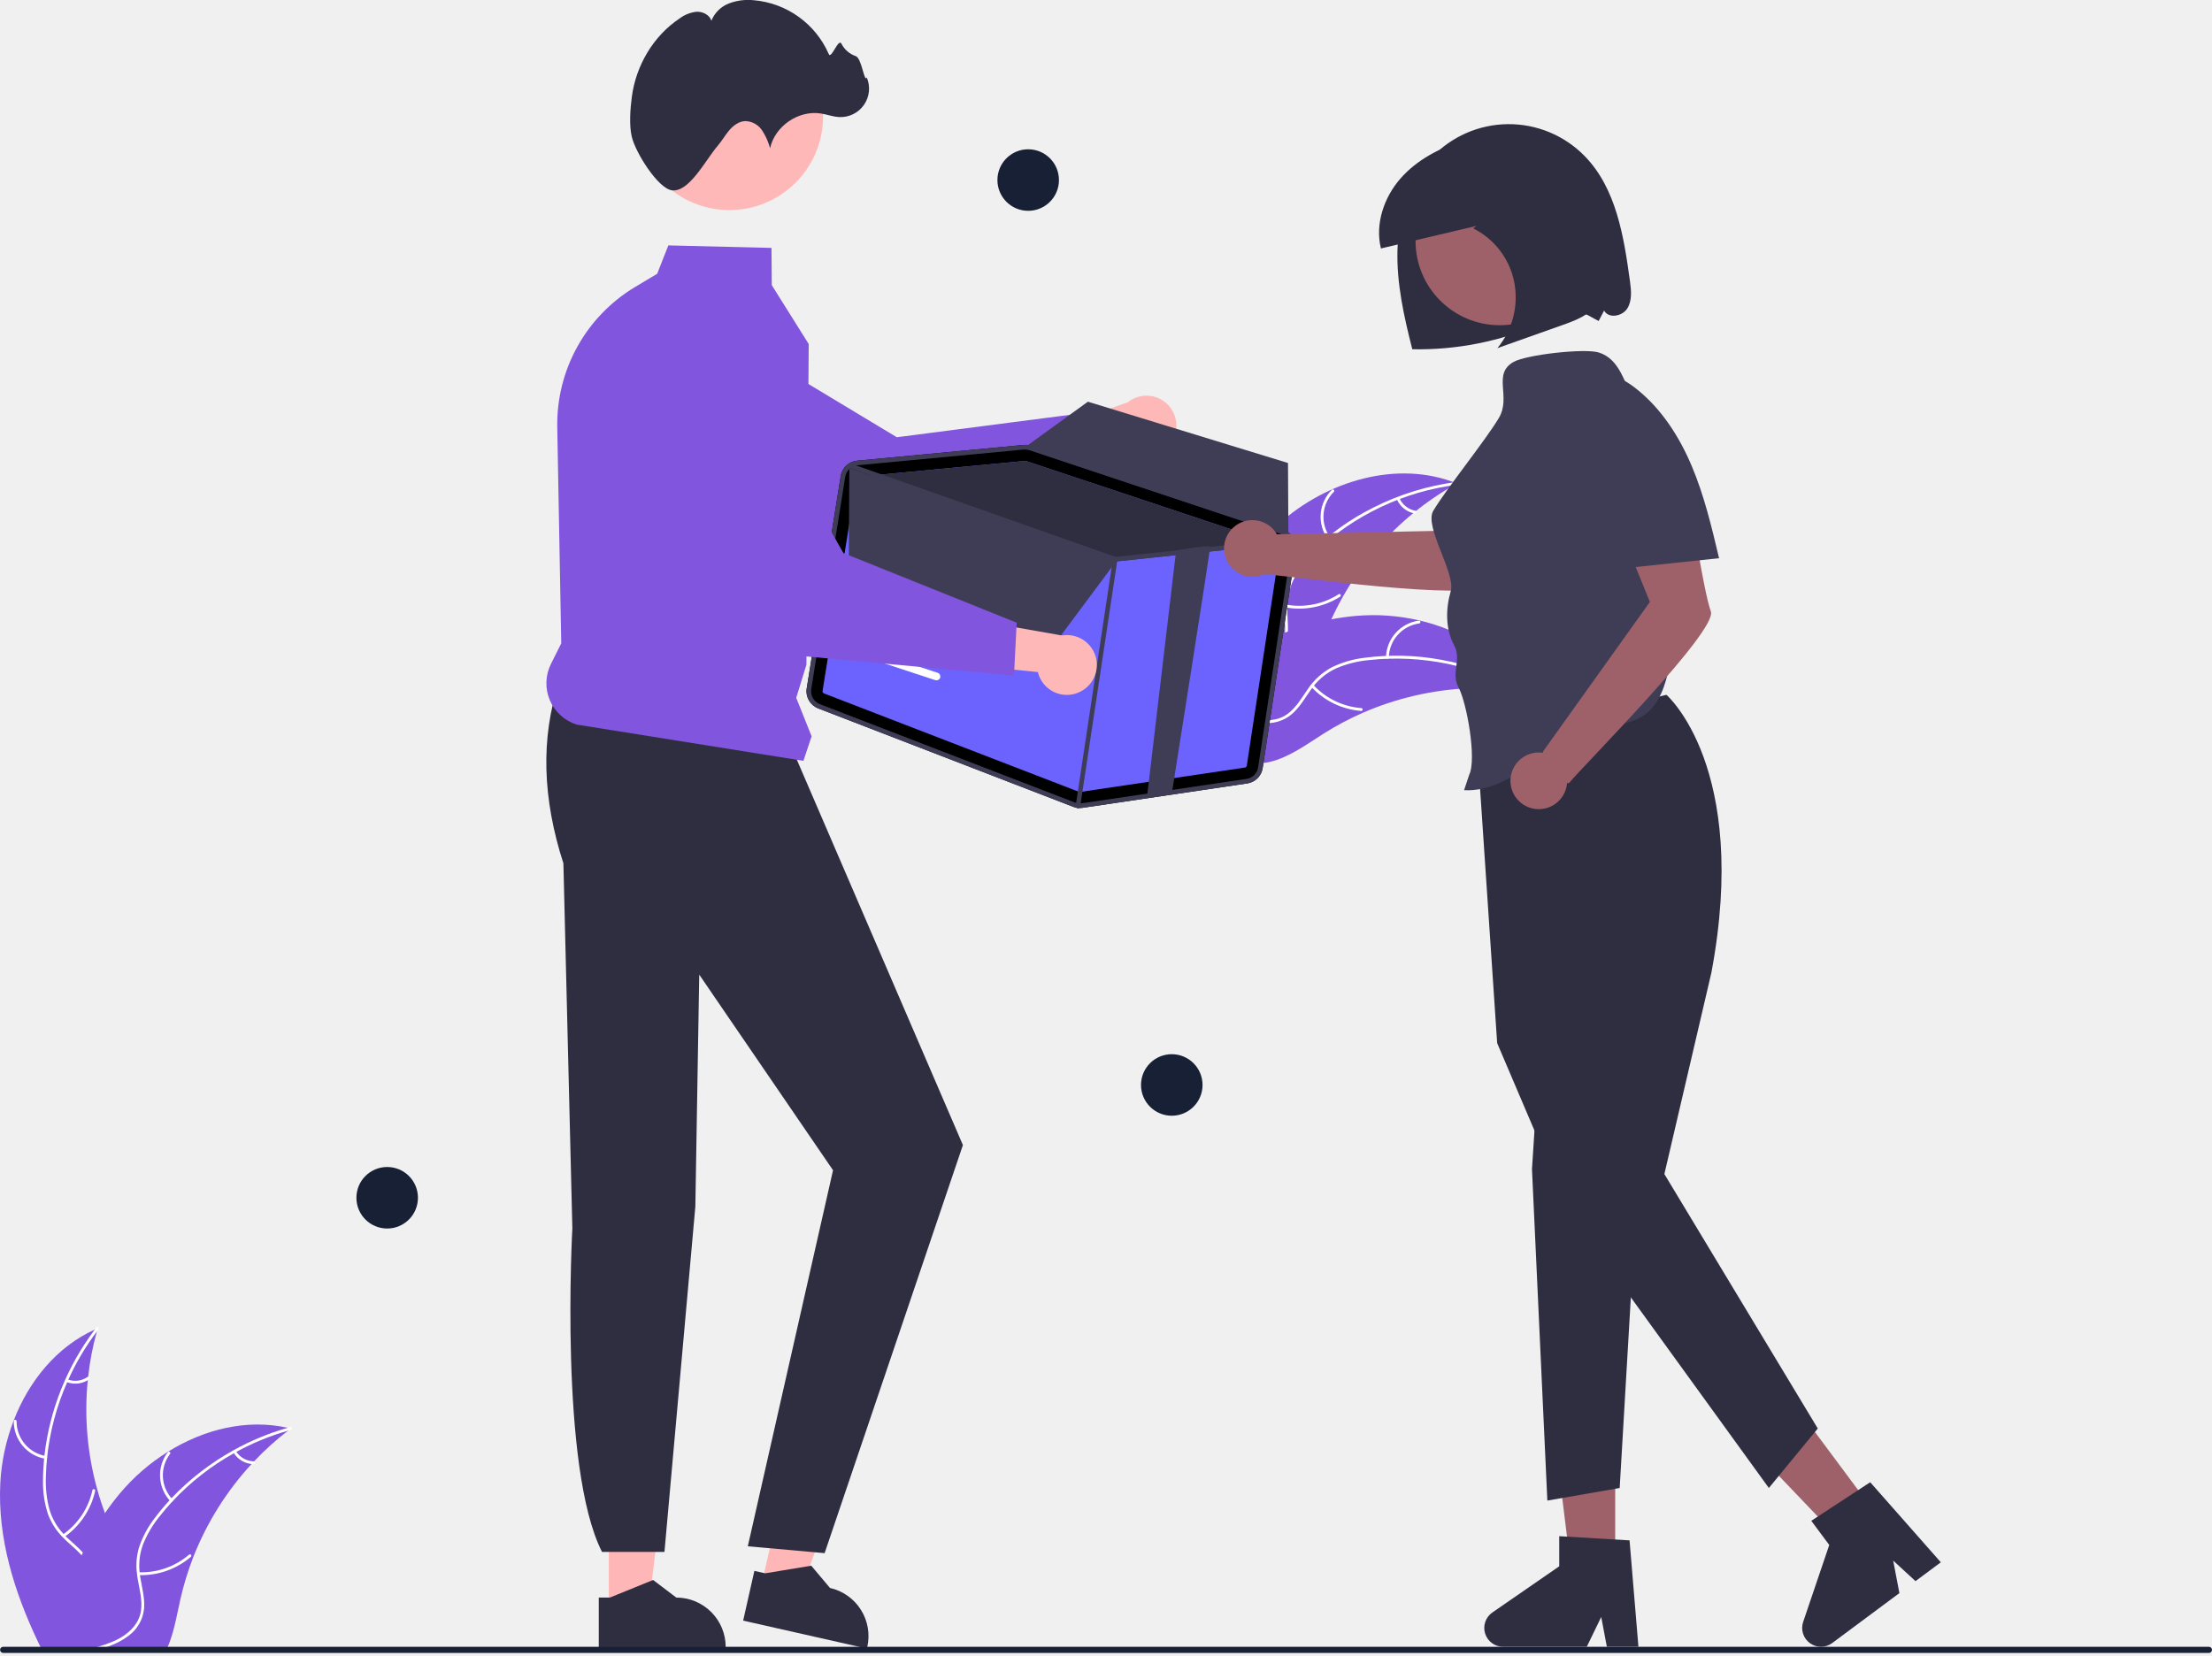
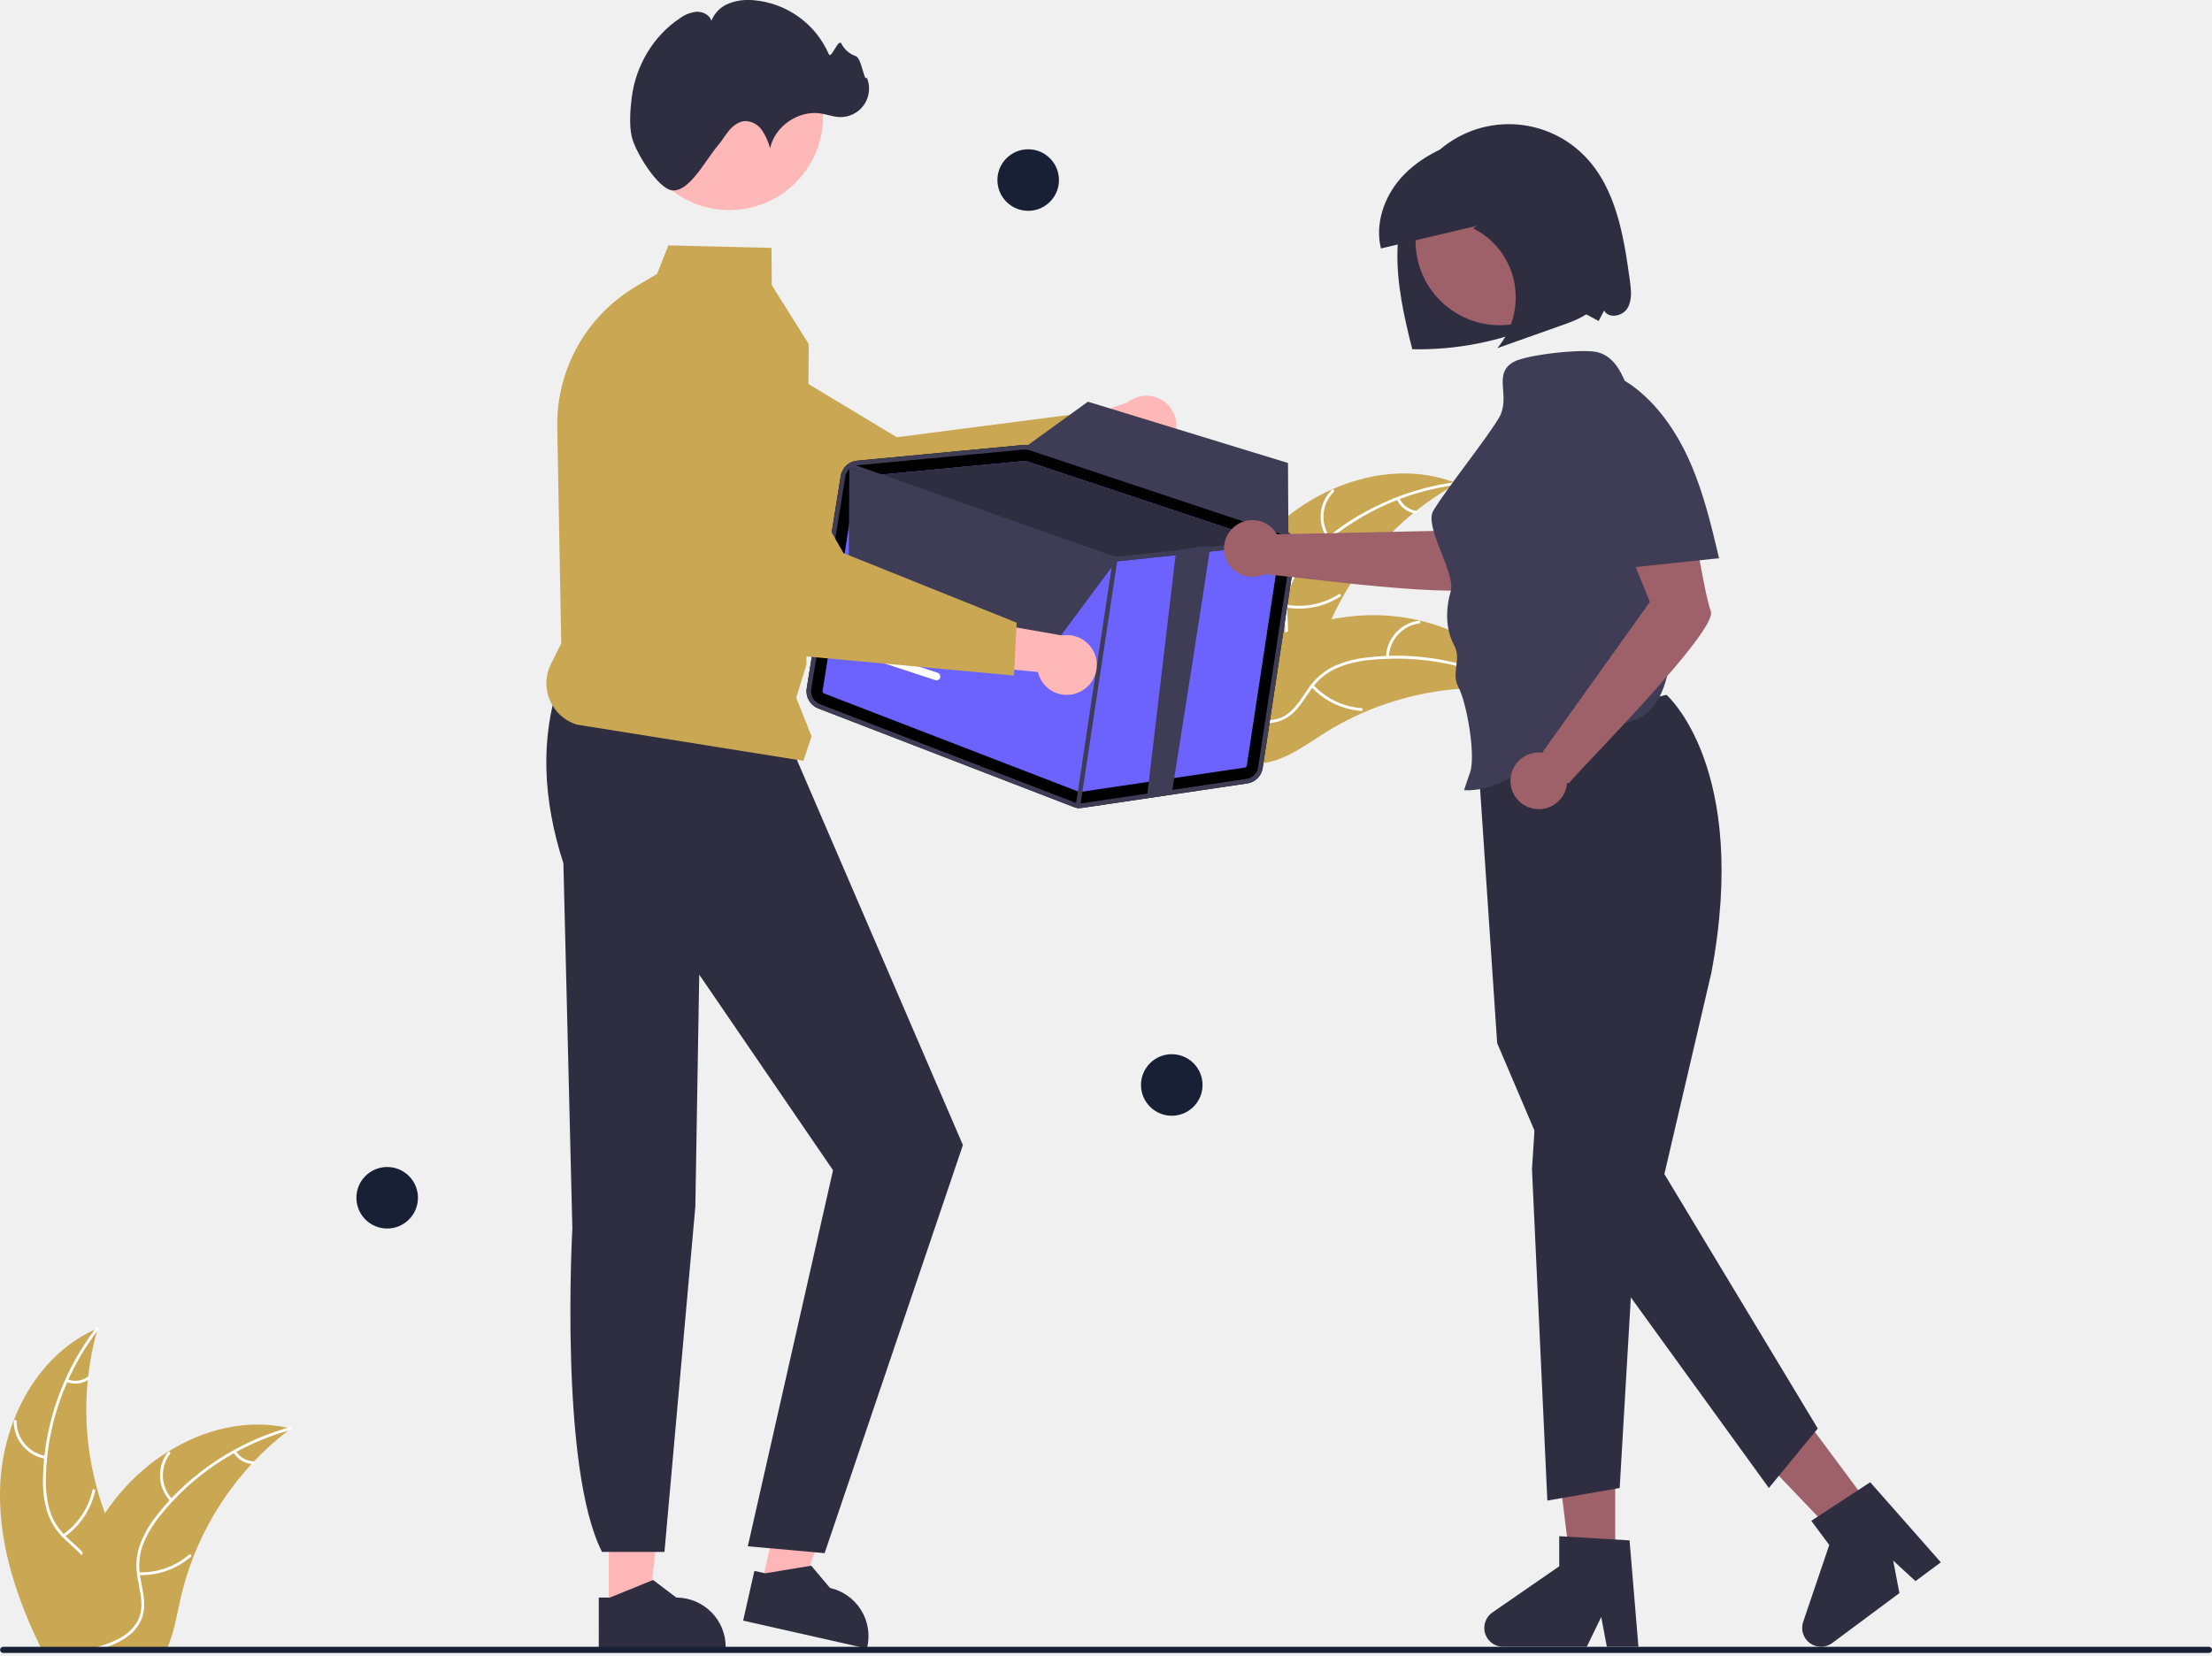
<svg xmlns="http://www.w3.org/2000/svg" width="493" height="369" viewBox="0 0 493 369" fill="none">
  <g clip-path="url(#clip0_895_7185)">
    <path d="M359.988 350.101H350.178L345.51 312.266H359.988V350.101Z" fill="#9E616A" />
    <path d="M365.164 367.097H358.129L356.873 360.456L353.657 367.097H335C334.106 367.097 333.235 366.811 332.514 366.281C331.794 365.752 331.262 365.005 330.996 364.151C330.73 363.298 330.743 362.381 331.035 361.536C331.327 360.69 331.881 359.96 332.617 359.452L347.516 349.162V342.448L363.188 343.383L365.164 367.097Z" fill="#2F2E41" />
    <path d="M418.264 337.722L410.392 343.575L384.069 315.999L395.687 307.36L418.264 337.722Z" fill="#9E616A" />
    <path d="M432.56 348.271L426.915 352.468L421.944 347.888L423.327 355.137L408.355 366.27C407.637 366.804 406.768 367.094 405.874 367.098C404.979 367.103 404.107 366.822 403.384 366.295C402.661 365.769 402.125 365.025 401.855 364.173C401.584 363.32 401.593 362.404 401.881 361.557L407.696 344.409L403.69 339.021L416.824 330.42L432.56 348.271Z" fill="#2F2E41" />
    <path d="M371.407 154.889C371.407 154.889 390.019 170.968 381.431 216.807L370.948 261.722L405.138 318.443L394.236 331.705L349.788 270.311L333.682 232.53L329.162 165.287L371.407 154.889Z" fill="#2F2E41" />
    <path d="M342.56 243.297L341.44 260.634L344.866 334.512L360.987 331.705L364.067 279.104L342.56 243.297Z" fill="#2F2E41" />
    <path d="M135.691 358.997L144.463 358.997L148.636 325.161L135.689 325.162L135.691 358.997Z" fill="#FFB6B6" />
    <path d="M133.452 356.133L135.921 356.133L145.561 352.213L150.728 356.132H150.729C153.648 356.133 156.448 357.292 158.513 359.357C160.578 361.422 161.738 364.222 161.738 367.142V367.499L133.453 367.5L133.452 356.133Z" fill="#2F2E41" />
    <path d="M169.685 353.47L178.241 355.401L189.765 323.316L177.136 320.464L169.685 353.47Z" fill="#FFB6B6" />
    <path d="M168.132 350.183L170.541 350.726L180.808 349.026L184.984 353.987L184.985 353.988C187.833 354.631 190.308 356.379 191.868 358.848C193.427 361.317 193.941 364.303 193.298 367.152L193.22 367.501L165.629 361.271L168.132 350.183Z" fill="#2F2E41" />
    <path d="M124.579 152.143C120.467 164.547 120.901 178.012 125.568 192.463L127.563 273.826C127.563 273.826 124.591 327.183 134.181 345.959H148.091L154.977 268.954L155.842 217.267L185.662 260.873L166.669 344.7L183.788 346.23L214.609 255.259L176.582 167.001L124.579 152.143Z" fill="#2F2E41" />
-     <path d="M284.985 116.811C295.625 107.224 311.449 102.403 324.723 107.779C311.107 115.339 300.603 127.471 295.071 142.029C292.958 147.652 291.193 154.125 285.995 157.135C282.761 159.008 278.738 159.099 275.112 158.195C271.485 157.291 268.161 155.478 264.883 153.684L263.95 153.663C268.138 139.967 274.346 126.398 284.985 116.811Z" fill="#8155DD" />
+     <path d="M284.985 116.811C295.625 107.224 311.449 102.403 324.723 107.779C311.107 115.339 300.603 127.471 295.071 142.029C292.958 147.652 291.193 154.125 285.995 157.135C282.761 159.008 278.738 159.099 275.112 158.195C271.485 157.291 268.161 155.478 264.883 153.684L263.95 153.663C268.138 139.967 274.346 126.398 284.985 116.811Z" fill="#C9A753" />
    <path d="M324.648 108.07C312.892 109.589 301.913 114.774 293.271 122.888C291.38 124.602 289.771 126.603 288.502 128.818C287.337 131.016 286.781 133.485 286.892 135.97C286.95 138.29 287.277 140.655 286.77 142.948C286.493 144.118 285.972 145.216 285.24 146.17C284.509 147.124 283.585 147.913 282.527 148.485C279.929 149.978 276.95 150.449 274.02 150.808C270.768 151.206 267.383 151.569 264.567 153.393C264.226 153.614 263.903 153.072 264.243 152.851C269.142 149.677 275.341 150.832 280.608 148.714C283.066 147.725 285.241 145.99 286.011 143.366C286.684 141.072 286.349 138.633 286.27 136.285C286.126 133.862 286.577 131.441 287.584 129.233C288.735 126.961 290.265 124.901 292.107 123.142C296.192 119.115 300.885 115.756 306.013 113.187C311.85 110.223 318.15 108.278 324.642 107.439C325.044 107.387 325.047 108.019 324.648 108.07Z" fill="white" />
    <path d="M295.902 120.112C294.737 118.477 294.192 116.482 294.363 114.482C294.534 112.482 295.41 110.608 296.835 109.195C297.124 108.91 297.581 109.346 297.291 109.631C295.962 110.945 295.146 112.691 294.99 114.553C294.835 116.416 295.351 118.272 296.444 119.788C296.681 120.118 296.138 120.44 295.902 120.112Z" fill="white" />
    <path d="M286.709 134.798C290.749 135.514 294.91 134.681 298.363 132.465C298.705 132.245 299.028 132.787 298.687 133.006C295.089 135.306 290.757 136.164 286.555 135.41C286.154 135.338 286.311 134.726 286.709 134.798Z" fill="white" />
    <path d="M311.902 111.058C312.221 111.784 312.715 112.42 313.34 112.908C313.966 113.397 314.702 113.722 315.484 113.855C315.886 113.922 315.729 114.534 315.33 114.467C314.467 114.316 313.653 113.956 312.961 113.418C312.269 112.88 311.72 112.181 311.36 111.382C311.32 111.309 311.309 111.224 311.329 111.144C311.35 111.063 311.4 110.994 311.469 110.949C311.541 110.906 311.627 110.894 311.708 110.914C311.789 110.935 311.859 110.986 311.902 111.058Z" fill="white" />
-     <path d="M339.34 154.013C339.088 153.978 338.837 153.943 338.581 153.912C335.195 153.463 331.777 153.289 328.362 153.393C328.098 153.397 327.831 153.405 327.567 153.416C319.343 153.755 311.253 155.617 303.709 158.908C300.708 160.221 297.811 161.76 295.044 163.512C291.222 165.931 287.271 168.859 282.998 169.846C282.554 169.954 282.103 170.034 281.649 170.086L263.997 154.803C263.974 154.748 263.948 154.697 263.925 154.642L263.192 154.064C263.329 153.963 263.472 153.862 263.609 153.762C263.688 153.703 263.771 153.648 263.849 153.59C263.903 153.552 263.957 153.514 264.004 153.477C264.022 153.464 264.04 153.451 264.054 153.443C264.1 153.405 264.148 153.376 264.19 153.342C264.992 152.775 265.799 152.212 266.611 151.654C266.614 151.65 266.614 151.65 266.622 151.649C272.769 147.337 279.407 143.769 286.395 141.02C286.604 140.941 286.817 140.858 287.035 140.786C290.182 139.615 293.42 138.704 296.715 138.062C298.521 137.716 300.343 137.461 302.174 137.299C306.907 136.89 311.675 137.228 316.302 138.3C325.528 140.439 333.966 145.505 338.964 153.405C339.092 153.608 339.216 153.806 339.34 154.013Z" fill="#8155DD" />
+     <path d="M339.34 154.013C339.088 153.978 338.837 153.943 338.581 153.912C335.195 153.463 331.777 153.289 328.362 153.393C328.098 153.397 327.831 153.405 327.567 153.416C319.343 153.755 311.253 155.617 303.709 158.908C300.708 160.221 297.811 161.76 295.044 163.512C291.222 165.931 287.271 168.859 282.998 169.846C282.554 169.954 282.103 170.034 281.649 170.086L263.997 154.803C263.974 154.748 263.948 154.697 263.925 154.642L263.192 154.064C263.329 153.963 263.472 153.862 263.609 153.762C263.688 153.703 263.771 153.648 263.849 153.59C263.903 153.552 263.957 153.514 264.004 153.477C264.022 153.464 264.04 153.451 264.054 153.443C264.1 153.405 264.148 153.376 264.19 153.342C264.992 152.775 265.799 152.212 266.611 151.654C266.614 151.65 266.614 151.65 266.622 151.649C272.769 147.337 279.407 143.769 286.395 141.02C286.604 140.941 286.817 140.858 287.035 140.786C290.182 139.615 293.42 138.704 296.715 138.062C298.521 137.716 300.343 137.461 302.174 137.299C306.907 136.89 311.675 137.228 316.302 138.3C325.528 140.439 333.966 145.505 338.964 153.405C339.092 153.608 339.216 153.806 339.34 154.013Z" fill="#C9A753" />
    <path d="M339.107 154.202C328.805 148.337 316.918 145.867 305.132 147.143C302.59 147.373 300.101 148.001 297.754 149.006C295.501 150.059 293.57 151.696 292.163 153.748C290.812 155.634 289.649 157.72 287.864 159.245C286.938 160.012 285.861 160.575 284.703 160.897C283.545 161.218 282.331 161.291 281.143 161.111C278.17 160.74 275.507 159.322 272.952 157.845C270.115 156.204 267.194 154.456 263.847 154.218C263.442 154.189 263.51 153.561 263.915 153.59C269.738 154.005 273.992 158.659 279.473 160.139C282.031 160.83 284.812 160.754 287.006 159.122C288.925 157.696 290.126 155.546 291.477 153.624C292.82 151.603 294.638 149.941 296.771 148.785C299.059 147.663 301.52 146.94 304.05 146.644C309.736 145.889 315.505 146.032 321.147 147.068C327.592 148.215 333.793 150.457 339.482 153.695C339.834 153.896 339.456 154.402 339.107 154.202Z" fill="white" />
    <path d="M308.903 146.509C308.958 144.502 309.724 142.581 311.064 141.087C312.405 139.593 314.232 138.624 316.221 138.354C316.624 138.3 316.726 138.923 316.322 138.977C314.47 139.225 312.767 140.128 311.522 141.521C310.277 142.915 309.571 144.708 309.531 146.577C309.522 146.983 308.894 146.912 308.903 146.509Z" fill="white" />
    <path d="M292.722 152.701C295.516 155.705 299.341 157.545 303.432 157.854C303.837 157.885 303.769 158.512 303.364 158.482C299.107 158.152 295.131 156.229 292.23 153.096C291.954 152.798 292.447 152.404 292.722 152.701Z" fill="white" />
    <path d="M327.13 148.913C326.947 149.685 326.959 150.49 327.164 151.257C327.37 152.023 327.762 152.726 328.306 153.303C328.586 153.598 328.093 153.992 327.815 153.699C327.216 153.058 326.784 152.281 326.555 151.435C326.326 150.589 326.308 149.7 326.503 148.845C326.514 148.763 326.557 148.688 326.621 148.637C326.686 148.585 326.768 148.559 326.85 148.565C326.933 148.575 327.009 148.617 327.062 148.682C327.114 148.747 327.139 148.83 327.13 148.913Z" fill="white" />
-     <path d="M29.301 358.383C28.472 361.491 26.295 364.08 23.666 365.966C23.237 366.275 22.797 366.56 22.352 366.829C22.215 366.909 22.077 366.995 21.934 367.069C21.78 367.16 21.626 367.246 21.472 367.326H9.111C8.888 366.875 8.671 366.417 8.454 365.966C3.156 354.834 -0.564 342.822 0.07 330.587C0.322 325.841 1.319 321.165 3.025 316.729C6.419 307.889 12.614 300.237 21.134 296.385C21.346 296.288 21.569 296.191 21.786 296.099C21.717 296.345 21.649 296.585 21.58 296.831C20.666 300.124 20.02 303.486 19.649 306.883C19.614 307.146 19.586 307.409 19.563 307.677C18.751 315.87 19.472 324.143 21.689 332.073C21.694 332.09 21.7 332.113 21.706 332.13C22.192 333.884 22.756 335.612 23.397 337.313C23.9 338.656 24.443 339.982 25.038 341.285C27.518 346.754 30.843 352.582 29.301 358.383Z" fill="#8155DD" />
+     <path d="M29.301 358.383C28.472 361.491 26.295 364.08 23.666 365.966C23.237 366.275 22.797 366.56 22.352 366.829C22.215 366.909 22.077 366.995 21.934 367.069C21.78 367.16 21.626 367.246 21.472 367.326H9.111C8.888 366.875 8.671 366.417 8.454 365.966C3.156 354.834 -0.564 342.822 0.07 330.587C0.322 325.841 1.319 321.165 3.025 316.729C6.419 307.889 12.614 300.237 21.134 296.385C21.346 296.288 21.569 296.191 21.786 296.099C21.717 296.345 21.649 296.585 21.58 296.831C20.666 300.124 20.02 303.486 19.649 306.883C19.614 307.146 19.586 307.409 19.563 307.677C18.751 315.87 19.472 324.143 21.689 332.073C21.694 332.09 21.7 332.113 21.706 332.13C22.192 333.884 22.756 335.612 23.397 337.313C23.9 338.656 24.443 339.982 25.038 341.285C27.518 346.754 30.843 352.582 29.301 358.383Z" fill="#C9A753" />
    <path d="M21.94 296.357C21.82 296.517 21.7 296.671 21.58 296.831C19.07 300.157 16.939 303.753 15.226 307.552C15.134 307.74 15.048 307.929 14.974 308.123C12.626 313.427 11.119 319.065 10.505 324.833C10.499 324.872 10.495 324.912 10.494 324.953C10.351 326.301 10.265 327.661 10.231 329.021C10.104 331.571 10.38 334.124 11.048 336.587C11.658 338.599 12.726 340.442 14.168 341.971C14.311 342.125 14.454 342.279 14.608 342.428C14.723 342.548 14.848 342.668 14.968 342.782C16.123 343.885 17.386 344.908 18.471 346.091C18.969 346.621 19.418 347.195 19.814 347.805C20.446 348.828 20.854 349.973 21.012 351.165C21.169 352.356 21.073 353.568 20.729 354.72C19.951 357.611 18.174 360.052 16.357 362.377C15.448 363.543 14.511 364.72 13.7 365.966C13.402 366.412 13.128 366.863 12.877 367.326H12.157C12.397 366.863 12.66 366.412 12.945 365.966C15.031 362.68 17.997 359.857 19.534 356.24C20.574 353.8 20.889 351.034 19.574 348.64C19.189 347.943 18.723 347.295 18.186 346.708C17.14 345.525 15.888 344.514 14.751 343.445C14.465 343.176 14.185 342.902 13.917 342.616C12.493 341.17 11.394 339.436 10.694 337.53C9.901 335.11 9.526 332.573 9.585 330.027C9.585 328.404 9.671 326.77 9.831 325.147C9.848 324.941 9.871 324.73 9.894 324.518C11.062 314.305 14.944 304.592 21.134 296.385C21.249 296.225 21.369 296.071 21.489 295.917C21.734 295.597 22.186 296.042 21.94 296.357Z" fill="white" />
    <path d="M10.124 325.201C8.145 324.868 6.348 323.843 5.055 322.308C3.762 320.773 3.056 318.828 3.065 316.821C3.066 316.74 3.098 316.661 3.156 316.603C3.214 316.545 3.292 316.512 3.373 316.51C3.455 316.508 3.535 316.538 3.595 316.594C3.655 316.649 3.691 316.726 3.696 316.808C3.685 318.677 4.342 320.488 5.549 321.915C6.756 323.342 8.434 324.29 10.279 324.589C10.68 324.654 10.523 325.266 10.124 325.201Z" fill="white" />
    <path d="M14.009 342.085C17.372 339.735 19.725 336.203 20.6 332.194C20.686 331.797 21.298 331.952 21.212 332.349C20.294 336.519 17.837 340.189 14.333 342.627C13.998 342.859 13.677 342.316 14.009 342.085Z" fill="white" />
    <path d="M15.036 307.485C15.775 307.773 16.574 307.873 17.362 307.776C18.149 307.679 18.9 307.388 19.547 306.929C19.878 306.693 20.2 307.237 19.871 307.471C19.153 307.975 18.324 308.295 17.454 308.404C16.584 308.513 15.701 308.408 14.882 308.097C14.802 308.074 14.734 308.021 14.692 307.95C14.649 307.879 14.635 307.794 14.653 307.713C14.674 307.632 14.726 307.563 14.798 307.52C14.869 307.477 14.955 307.465 15.036 307.485Z" fill="white" />
-     <path d="M64.812 318.455C64.612 318.609 64.406 318.764 64.206 318.924C61.493 321 58.953 323.293 56.611 325.781C56.428 325.97 56.245 326.164 56.068 326.358L56.063 326.364C50.51 332.391 46.12 339.393 43.113 347.017L43.096 347.068C43.09 347.085 43.085 347.097 43.079 347.114C41.887 350.165 40.926 353.302 40.205 356.497C39.508 359.617 38.936 362.96 37.844 365.966C37.679 366.429 37.496 366.886 37.302 367.326H11.895C11.98 366.875 12.072 366.418 12.163 365.966C13.456 359.345 15.476 352.886 18.186 346.708C18.278 346.502 18.369 346.297 18.472 346.091C19.871 343.038 21.517 340.105 23.392 337.319L23.393 337.317L23.394 337.315L23.396 337.314L23.398 337.313C24.428 335.793 25.534 334.326 26.712 332.919C29.769 329.282 33.379 326.15 37.41 323.638C37.433 323.621 37.462 323.61 37.484 323.592C45.508 318.615 55.017 316.243 64.109 318.295H64.115C64.349 318.346 64.577 318.398 64.812 318.455Z" fill="#8155DD" />
+     <path d="M64.812 318.455C64.612 318.609 64.406 318.764 64.206 318.924C61.493 321 58.953 323.293 56.611 325.781C56.428 325.97 56.245 326.164 56.068 326.358L56.063 326.364C50.51 332.391 46.12 339.393 43.113 347.017L43.096 347.068C43.09 347.085 43.085 347.097 43.079 347.114C41.887 350.165 40.926 353.302 40.205 356.497C39.508 359.617 38.936 362.96 37.844 365.966C37.679 366.429 37.496 366.886 37.302 367.326H11.895C11.98 366.875 12.072 366.418 12.163 365.966C13.456 359.345 15.476 352.886 18.186 346.708C18.278 346.502 18.369 346.297 18.472 346.091C19.871 343.038 21.517 340.105 23.392 337.319L23.393 337.317L23.394 337.315L23.396 337.314L23.398 337.313C24.428 335.793 25.534 334.326 26.712 332.919C29.769 329.282 33.379 326.15 37.41 323.638C37.433 323.621 37.462 323.61 37.484 323.592C45.508 318.615 55.017 316.243 64.109 318.295H64.115C64.349 318.346 64.577 318.398 64.812 318.455Z" fill="#C9A753" />
    <path d="M64.782 318.758C64.588 318.809 64.394 318.866 64.205 318.923C60.2 320.068 56.334 321.653 52.679 323.649C52.496 323.747 52.313 323.849 52.13 323.952C47.078 326.772 42.492 330.355 38.535 334.576C38.532 334.579 38.53 334.583 38.529 334.587C38.484 334.633 38.432 334.684 38.392 334.73C37.478 335.713 36.598 336.736 35.764 337.787C34.132 339.748 32.816 341.952 31.866 344.319C31.14 346.292 30.884 348.407 31.117 350.497C31.135 350.708 31.163 350.914 31.192 351.125C31.215 351.291 31.238 351.457 31.266 351.628C31.643 353.92 32.295 356.217 32.112 358.554C32.001 359.752 31.637 360.912 31.045 361.959C30.453 363.006 29.646 363.916 28.677 364.629C28.019 365.138 27.315 365.586 26.574 365.966C25.516 366.512 24.413 366.967 23.277 367.326H21.031C21.334 367.24 21.631 367.155 21.934 367.069C23.009 366.766 24.064 366.397 25.094 365.966C25.683 365.72 26.255 365.437 26.809 365.12C29.106 363.8 31.02 361.777 31.42 359.074C31.769 356.708 31.095 354.343 30.695 352.028C30.626 351.628 30.563 351.234 30.529 350.839C30.256 348.835 30.422 346.796 31.015 344.862C31.837 342.45 33.066 340.196 34.649 338.199C35.628 336.898 36.674 335.649 37.781 334.456C37.918 334.301 38.061 334.147 38.209 333.993C42.25 329.742 46.915 326.133 52.044 323.289H52.05C55.864 321.166 59.91 319.49 64.108 318.295H64.114C64.302 318.238 64.496 318.181 64.685 318.129C65.079 318.026 65.171 318.649 64.782 318.758Z" fill="white" />
    <path d="M37.983 334.673C36.603 333.215 35.786 331.315 35.677 329.311C35.569 327.307 36.176 325.329 37.391 323.732C37.638 323.409 38.151 323.778 37.904 324.101C36.77 325.586 36.204 327.428 36.309 329.294C36.413 331.161 37.182 332.928 38.475 334.277C38.756 334.57 38.263 334.964 37.983 334.673Z" fill="white" />
    <path d="M30.92 350.493C35.021 350.641 39.026 349.238 42.138 346.564C42.446 346.299 42.841 346.791 42.533 347.056C39.29 349.832 35.119 351.284 30.852 351.121C30.446 351.105 30.516 350.477 30.92 350.493Z" fill="white" />
    <path d="M52.572 323.485C52.989 324.16 53.566 324.721 54.253 325.117C54.94 325.514 55.715 325.734 56.508 325.757C56.915 325.768 56.844 326.395 56.44 326.385C55.564 326.355 54.709 326.111 53.949 325.674C53.189 325.238 52.547 324.622 52.08 323.88C52.03 323.814 52.008 323.731 52.017 323.649C52.026 323.566 52.065 323.491 52.128 323.437C52.194 323.384 52.277 323.36 52.36 323.369C52.443 323.378 52.519 323.42 52.572 323.485Z" fill="white" />
    <path d="M260.804 98.937C260.218 99.708 259.469 100.342 258.611 100.792C257.754 101.243 256.807 101.501 255.839 101.546C254.871 101.592 253.905 101.425 253.009 101.057C252.112 100.688 251.308 100.128 250.651 99.415L229.05 108.81L231.154 96.751L251.344 89.679C252.615 88.655 254.217 88.133 255.847 88.212C257.476 88.291 259.02 88.965 260.186 90.106C261.352 91.247 262.059 92.776 262.173 94.404C262.287 96.031 261.8 97.644 260.804 98.937Z" fill="#FFB8B8" />
-     <path d="M246.389 102.702L196.216 125.051L196.109 125.012L138.925 104.634C134.665 102.408 131.418 98.638 129.847 94.096C128.277 89.554 128.502 84.583 130.477 80.201C131.572 77.781 133.167 75.619 135.158 73.859C137.148 72.099 139.488 70.781 142.025 69.99C144.562 69.2 147.237 68.956 149.875 69.275C152.512 69.593 155.053 70.466 157.329 71.837L199.884 97.472L241.15 92.124L246.389 102.702Z" fill="#8155DD" />
+     <path d="M246.389 102.702L196.216 125.051L196.109 125.012L138.925 104.634C134.665 102.408 131.418 98.638 129.847 94.096C128.277 89.554 128.502 84.583 130.477 80.201C131.572 77.781 133.167 75.619 135.158 73.859C137.148 72.099 139.488 70.781 142.025 69.99C144.562 69.2 147.237 68.956 149.875 69.275C152.512 69.593 155.053 70.466 157.329 71.837L199.884 97.472L241.15 92.124L246.389 102.702Z" fill="#C9A753" />
    <path d="M493 367.789C493 367.878 492.982 367.967 492.948 368.049C492.914 368.132 492.864 368.207 492.801 368.27C492.738 368.334 492.663 368.384 492.58 368.418C492.497 368.452 492.409 368.469 492.319 368.469H0.699C0.518 368.469 0.345 368.397 0.218 368.27C0.09 368.142 0.019 367.969 0.019 367.789C0.019 367.609 0.09 367.436 0.218 367.308C0.345 367.181 0.518 367.109 0.699 367.109H492.319C492.409 367.109 492.497 367.126 492.58 367.16C492.663 367.194 492.738 367.244 492.801 367.307C492.864 367.371 492.914 367.446 492.948 367.528C492.982 367.611 493 367.7 493 367.789Z" fill="#172034" />
-     <path d="M179.063 169.607L128.486 161.517C127.159 161.092 125.94 160.385 124.913 159.445C123.885 158.505 123.073 157.353 122.533 156.069C121.992 154.786 121.736 153.4 121.782 152.008C121.827 150.616 122.173 149.25 122.796 148.004L125.09 143.416L124.199 95.216C124.092 88.946 125.637 82.758 128.681 77.276C131.724 71.793 136.157 67.209 141.535 63.983L146.467 61.034L148.96 54.704L171.944 55.265L172.011 63.567L180.242 76.692L180.242 76.747L179.726 148.187L177.457 155.559L180.887 164.135L179.063 169.607Z" fill="#8155DD" />
+     <path d="M179.063 169.607L128.486 161.517C127.159 161.092 125.94 160.385 124.913 159.445C123.885 158.505 123.073 157.353 122.533 156.069C121.992 154.786 121.736 153.4 121.782 152.008C121.827 150.616 122.173 149.25 122.796 148.004L125.09 143.416L124.199 95.216C124.092 88.946 125.637 82.758 128.681 77.276C131.724 71.793 136.157 67.209 141.535 63.983L146.467 61.034L148.96 54.704L171.944 55.265L172.011 63.567L180.242 76.692L180.242 76.747L179.726 148.187L177.457 155.559L180.887 164.135L179.063 169.607Z" fill="#C9A753" />
    <path d="M162.557 46.833C174.091 46.833 183.441 37.483 183.441 25.95C183.441 14.416 174.091 5.066 162.557 5.066C151.024 5.066 141.674 14.416 141.674 25.95C141.674 37.483 151.024 46.833 162.557 46.833Z" fill="#FFB8B8" />
    <path d="M140.811 30.503C140.188 27.879 140.474 24.186 140.826 21.544C141.749 14.617 145.595 8.032 151.44 4.131C152.548 3.29 153.865 2.766 155.248 2.618C156.631 2.56 158.13 3.3 158.554 4.617C158.902 3.748 159.425 2.959 160.09 2.3C160.755 1.64 161.548 1.124 162.42 0.783C164.172 0.112 166.057 -0.142 167.924 0.042C171.543 0.34 175.014 1.613 177.968 3.725C180.922 5.836 183.25 8.709 184.704 12.037C185.261 13.362 186.819 8.467 187.526 9.719C188.176 11.021 189.309 12.016 190.683 12.493C192.068 12.879 192.63 18.585 193.175 17.254C193.598 18.237 193.765 19.312 193.661 20.377C193.557 21.442 193.185 22.464 192.579 23.346C191.974 24.229 191.155 24.944 190.199 25.425C189.243 25.906 188.181 26.138 187.112 26.098C185.702 26.045 184.354 25.526 182.962 25.303C177.981 24.505 172.698 28.117 171.633 33.047C171.252 31.621 170.643 30.266 169.83 29.035C169.417 28.422 168.864 27.917 168.217 27.561C167.569 27.206 166.846 27.01 166.108 26.99C164.691 27.043 163.446 27.969 162.526 29.049C161.607 30.128 160.916 31.388 159.99 32.461C157.273 35.612 153.597 42.959 149.724 42.423C146.668 42 141.661 34.085 140.811 30.503Z" fill="#2F2E41" />
    <path d="M288.795 122.601C288.942 121.649 288.746 120.676 288.243 119.855C287.74 119.033 286.963 118.416 286.048 118.113L229.809 99.382C229.27 99.202 228.699 99.136 228.133 99.19L214.037 100.523L205.949 101.29L191.023 102.701C190.122 102.787 189.275 103.17 188.614 103.789C187.954 104.409 187.518 105.23 187.375 106.124L179.797 153.462C179.653 154.385 179.829 155.33 180.295 156.14C180.761 156.95 181.489 157.577 182.359 157.917L239.186 179.852C239.452 179.956 239.729 180.03 240.012 180.074C240.424 180.141 240.843 180.144 241.255 180.083L277.975 174.641C278.841 174.516 279.643 174.115 280.263 173.497C280.883 172.879 281.288 172.078 281.417 171.213L288.795 122.601Z" fill="black" />
    <path d="M183.648 154.582L240.473 176.516C240.556 176.548 240.646 176.559 240.735 176.546L277.449 171.105C277.558 171.09 277.659 171.04 277.737 170.962C277.815 170.885 277.865 170.784 277.881 170.675L285.264 122.063C285.281 121.944 285.256 121.823 285.193 121.721C285.131 121.619 285.034 121.541 284.921 121.502L284.543 121.374L228.679 102.775C228.653 102.766 228.627 102.76 228.6 102.756C228.557 102.748 228.513 102.746 228.469 102.75L194.087 106.003L191.359 106.259C191.247 106.271 191.142 106.319 191.06 106.396C190.978 106.473 190.923 106.575 190.905 106.686L183.328 154.023C183.309 154.138 183.331 154.257 183.389 154.359C183.447 154.46 183.538 154.539 183.648 154.582Z" fill="#6C63FF" />
    <path d="M194.087 106.003L228.468 102.75C228.512 102.746 228.556 102.748 228.6 102.756C228.627 102.76 228.653 102.766 228.678 102.775L284.543 121.374L269.807 122.934L264.292 123.515L248.599 125.173C248.554 125.175 248.508 125.175 248.462 125.171C248.434 125.163 248.406 125.154 248.372 125.145L194.087 106.003Z" fill="#2F2E41" />
    <path d="M182.359 157.92L239.185 179.854C239.452 179.957 239.73 180.03 240.013 180.071C240.425 180.139 240.845 180.144 241.258 180.087L277.972 174.645C278.839 174.519 279.642 174.117 280.262 173.499C280.882 172.881 281.287 172.08 281.417 171.214L288.795 122.601C288.904 121.885 288.821 121.152 288.556 120.477C288.518 120.388 288.481 120.298 288.437 120.213C288.145 119.598 287.699 119.067 287.144 118.672C286.809 118.432 286.44 118.243 286.049 118.114L285.982 118.09L229.812 99.382C229.583 99.309 229.349 99.252 229.111 99.212C228.787 99.166 228.457 99.159 228.131 99.193L214.037 100.521L205.95 101.293L191.022 102.702C190.411 102.759 189.821 102.954 189.297 103.272C189.256 103.292 189.217 103.315 189.181 103.341C189.155 103.358 189.13 103.377 189.107 103.397C188.649 103.71 188.259 104.113 187.962 104.581C187.664 105.049 187.465 105.572 187.377 106.12L179.794 153.461C179.65 154.385 179.826 155.331 180.293 156.141C180.759 156.952 181.488 157.579 182.359 157.92ZM188.383 106.285C188.475 105.717 188.727 105.188 189.109 104.758C189.224 104.62 189.354 104.494 189.495 104.382C189.88 104.07 190.336 103.857 190.823 103.762C190.919 103.742 191.016 103.729 191.114 103.721L216.249 101.347L228.23 100.207C228.311 100.197 228.385 100.199 228.46 100.194C228.642 100.19 228.823 100.204 229.002 100.234C229.166 100.256 229.328 100.294 229.485 100.349L285.721 119.081C285.765 119.097 285.804 119.112 285.849 119.128C286.36 119.318 286.809 119.645 287.148 120.073C287.415 120.4 287.61 120.781 287.721 121.189C287.831 121.597 287.854 122.024 287.788 122.442L280.404 171.06C280.308 171.708 280.005 172.308 279.541 172.771C279.077 173.235 278.476 173.536 277.828 173.632L241.108 179.073C240.582 179.149 240.046 179.088 239.552 178.896L182.725 156.968C182.074 156.711 181.529 156.241 181.18 155.634C180.831 155.026 180.699 154.319 180.805 153.627L188.383 106.285Z" fill="#3F3D56" />
    <path d="M188.984 103.656C189.014 103.569 189.067 103.493 189.138 103.435C189.161 103.416 189.185 103.399 189.211 103.385C189.235 103.375 189.259 103.36 189.283 103.351C189.397 103.305 189.524 103.303 189.64 103.345L190.823 103.762L248.606 124.146L262.13 122.717L269.698 121.919L285.715 120.223L287.148 120.073L287.426 120.042C287.546 120.031 287.666 120.063 287.766 120.131C287.865 120.199 287.937 120.3 287.97 120.416C287.978 120.442 287.983 120.47 287.985 120.497C287.997 120.608 287.973 120.718 287.916 120.813C287.859 120.908 287.773 120.982 287.671 121.024C287.626 121.043 287.578 121.056 287.53 121.062L285.581 121.267L269.807 122.934L264.293 123.515L248.6 125.173C248.554 125.175 248.508 125.175 248.462 125.171C248.434 125.163 248.407 125.154 248.373 125.146L189.495 104.382L189.295 104.311C189.249 104.296 189.207 104.272 189.17 104.242C189.08 104.176 189.014 104.084 188.981 103.979C188.948 103.874 188.949 103.76 188.984 103.656Z" fill="#3F3D56" />
    <path d="M240.167 180.22C240.034 180.199 239.915 180.126 239.836 180.017C239.756 179.908 239.723 179.773 239.743 179.639L248.039 124.588C248.059 124.454 248.132 124.334 248.241 124.254C248.35 124.173 248.486 124.139 248.62 124.159L248.625 124.16C248.758 124.182 248.877 124.254 248.956 124.363C249.036 124.472 249.069 124.608 249.049 124.741L240.753 179.792C240.733 179.926 240.66 180.046 240.551 180.127C240.442 180.207 240.306 180.241 240.172 180.221L240.167 180.22Z" fill="#3F3D56" />
    <path d="M261.196 176.728L255.679 177.31L262.132 122.716C262.132 122.716 269.501 121.381 269.698 121.916C269.82 122.236 261.249 176.377 261.196 176.728Z" fill="#3F3D56" />
    <path d="M189.296 104.31L189.147 129.207L233.222 146.001L249.05 124.74L189.296 104.31Z" fill="#3F3D56" />
    <path d="M287.149 120.074C286.78 119.611 286.284 119.266 285.722 119.081L229.487 100.35C229.329 100.297 229.167 100.258 229.002 100.232C228.823 100.201 228.641 100.188 228.459 100.192L228.55 99.622L229.113 99.214L242.467 89.546L287.064 103.213L287.142 118.672L287.149 120.074Z" fill="#3F3D56" />
    <path d="M191.542 144.278C191.605 144.284 191.667 144.297 191.728 144.317L208.982 149.984C209.198 150.055 209.377 150.209 209.48 150.412C209.583 150.614 209.6 150.85 209.53 151.066C209.459 151.282 209.305 151.461 209.102 151.563C208.899 151.666 208.664 151.684 208.448 151.613L191.193 145.946C190.993 145.88 190.824 145.743 190.718 145.56C190.613 145.378 190.579 145.162 190.622 144.956C190.665 144.75 190.782 144.566 190.952 144.441C191.122 144.316 191.332 144.258 191.542 144.278Z" fill="white" />
    <path d="M261.159 248.72C264.947 248.72 268.017 245.649 268.017 241.862C268.017 238.075 264.947 235.005 261.159 235.005C257.372 235.005 254.302 238.075 254.302 241.862C254.302 245.649 257.372 248.72 261.159 248.72Z" fill="#172034" />
    <path d="M86.292 273.864C90.079 273.864 93.15 270.793 93.15 267.006C93.15 263.219 90.079 260.149 86.292 260.149C82.505 260.149 79.435 263.219 79.435 267.006C79.435 270.793 82.505 273.864 86.292 273.864Z" fill="#172034" />
    <path d="M229.157 46.995C232.945 46.995 236.015 43.924 236.015 40.137C236.015 36.35 232.945 33.279 229.157 33.279C225.37 33.279 222.3 36.35 222.3 40.137C222.3 43.924 225.37 46.995 229.157 46.995Z" fill="#172034" />
    <path d="M240.408 154.363C239.519 154.749 238.556 154.936 237.588 154.91C236.619 154.884 235.668 154.645 234.801 154.212C233.934 153.778 233.173 153.16 232.572 152.401C231.97 151.641 231.542 150.759 231.318 149.816L207.881 147.448L215.613 137.958L236.683 141.662C238.292 141.391 239.945 141.719 241.328 142.584C242.711 143.45 243.728 144.793 244.187 146.358C244.646 147.924 244.515 149.604 243.819 151.079C243.122 152.554 241.908 153.723 240.408 154.363Z" fill="#FFB8B8" />
-     <path d="M225.993 150.599L171.3 145.559L171.225 145.473L131.308 99.736C128.681 95.711 127.692 90.834 128.543 86.104C129.394 81.374 132.022 77.148 135.887 74.292C138.026 72.716 140.474 71.61 143.071 71.048C145.667 70.487 148.354 70.481 150.953 71.032C153.552 71.583 156.005 72.679 158.15 74.246C160.295 75.814 162.084 77.817 163.399 80.126L187.985 123.297L226.596 138.81L225.993 150.599Z" fill="#8155DD" />
+     <path d="M225.993 150.599L171.3 145.559L171.225 145.473L131.308 99.736C128.681 95.711 127.692 90.834 128.543 86.104C129.394 81.374 132.022 77.148 135.887 74.292C138.026 72.716 140.474 71.61 143.071 71.048C145.667 70.487 148.354 70.481 150.953 71.032C153.552 71.583 156.005 72.679 158.15 74.246C160.295 75.814 162.084 77.817 163.399 80.126L187.985 123.297L226.596 138.81L225.993 150.599Z" fill="#C9A753" />
    <path d="M363.271 62.641C361.913 52.679 360.209 41.982 353.183 34.79C350.953 32.508 348.284 30.701 345.338 29.479C342.391 28.256 339.227 27.643 336.037 27.676C332.846 27.709 329.696 28.387 326.775 29.671C323.854 30.954 321.223 32.816 319.041 35.144C313.926 40.6 311.668 48.263 311.461 55.739C311.254 63.215 312.919 70.609 314.766 77.856C324.542 78.052 334.245 76.142 343.217 72.257C345.461 71.283 347.668 70.182 350.038 69.578C352.409 68.975 354.098 70.493 356.303 71.552L357.514 69.234C358.504 71.078 361.572 70.532 362.685 68.759C363.798 66.986 363.554 64.715 363.271 62.641Z" fill="#2F2E41" />
    <path d="M324.522 118.249L284.591 119.103C283.978 118.043 283.07 117.184 281.977 116.631C280.885 116.078 279.655 115.854 278.438 115.987C277.221 116.119 276.068 116.603 275.121 117.379C274.173 118.155 273.472 119.189 273.101 120.357C272.731 121.524 272.708 122.774 273.035 123.954C273.362 125.134 274.025 126.193 274.944 127.004C275.862 127.814 276.996 128.34 278.207 128.517C279.419 128.695 280.656 128.516 281.768 128.003C287.064 128.304 328.498 134.185 330.969 130.395C333.478 126.549 346.87 112.973 346.87 112.973L336.576 98.319L324.522 118.249Z" fill="#9E616A" />
    <path d="M334.253 72.499C344.615 72.499 353.014 64.099 353.014 53.737C353.014 43.376 344.615 34.976 334.253 34.976C323.892 34.976 315.492 43.376 315.492 53.737C315.492 64.099 323.892 72.499 334.253 72.499Z" fill="#9E616A" />
    <path d="M364.302 89.835C362.091 85.435 361.017 79.999 356.304 78.573C353.121 77.61 340.247 79.053 337.346 80.679C332.521 83.384 336.894 88.453 334.047 93.195C330.953 98.352 322.543 108.699 319.448 113.855C317.321 117.4 324.487 127.804 323.336 131.775C322.186 135.746 322.131 140.202 324.09 143.843C325.844 147.101 323.307 149.983 325.07 153.236C326.905 156.618 329.156 169.267 327.448 172.716L326.306 176.144C337.647 176.811 347.184 163.261 358.455 161.834C361.254 161.479 364.161 161.016 366.468 159.391C369.866 156.998 371.21 152.654 372.049 148.583C376.09 128.685 373.363 108.006 364.302 89.835Z" fill="#3F3D56" />
    <path d="M381.306 136.296C379.727 131.984 376.867 113.131 376.867 113.131L358.966 112.606L367.718 134.191L343.836 167.623C343.836 167.623 343.881 167.697 343.961 167.828C342.705 167.626 341.418 167.809 340.268 168.351C339.118 168.893 338.158 169.77 337.514 170.866C336.87 171.963 336.572 173.228 336.659 174.497C336.747 175.766 337.215 176.978 338.003 177.977C338.79 178.975 339.861 179.712 341.075 180.092C342.289 180.471 343.589 180.476 344.805 180.104C346.021 179.733 347.097 179.003 347.891 178.01C348.686 177.017 349.162 175.808 349.258 174.54C349.346 174.59 349.449 174.608 349.549 174.591C349.649 174.574 349.74 174.522 349.806 174.446C352.463 171.111 382.886 140.608 381.306 136.296Z" fill="#9E616A" />
    <path d="M383.126 124.39C381.483 117.455 379.828 110.483 377.058 103.917C374.288 97.351 370.322 91.149 364.745 86.713C362.962 85.295 360.968 84.043 358.733 83.602C356.497 83.161 353.978 83.654 352.408 85.306C349.896 87.948 350.652 92.189 351.573 95.716C354.29 106.117 357.007 116.518 359.724 126.919C367.57 126.087 375.416 125.256 383.261 124.424L383.126 124.39Z" fill="#3F3D56" />
    <path d="M357.242 56.34C356.551 51.801 355.83 47.224 354.206 42.951C352.583 38.678 349.967 34.675 346.214 32.254C340.271 28.421 332.577 29.16 325.915 31.365C320.763 33.07 315.733 35.662 312.1 39.828C308.466 43.994 306.425 49.939 307.777 55.387C314.884 53.708 321.991 52.029 329.097 50.35L328.319 50.899C330.653 52.063 332.691 53.743 334.278 55.812C335.865 57.88 336.96 60.284 337.48 62.839C337.989 65.425 337.916 68.092 337.267 70.647C336.618 73.201 335.409 75.579 333.728 77.61C338.575 75.89 343.422 74.171 348.269 72.451C351.261 71.39 354.463 70.167 356.237 67.445C358.294 64.289 357.816 60.106 357.242 56.34Z" fill="#2F2E41" />
  </g>
  <defs>
    <clipPath id="clip0_895_7185">
      <rect width="493" height="368.469" fill="white" />
    </clipPath>
  </defs>
</svg>
